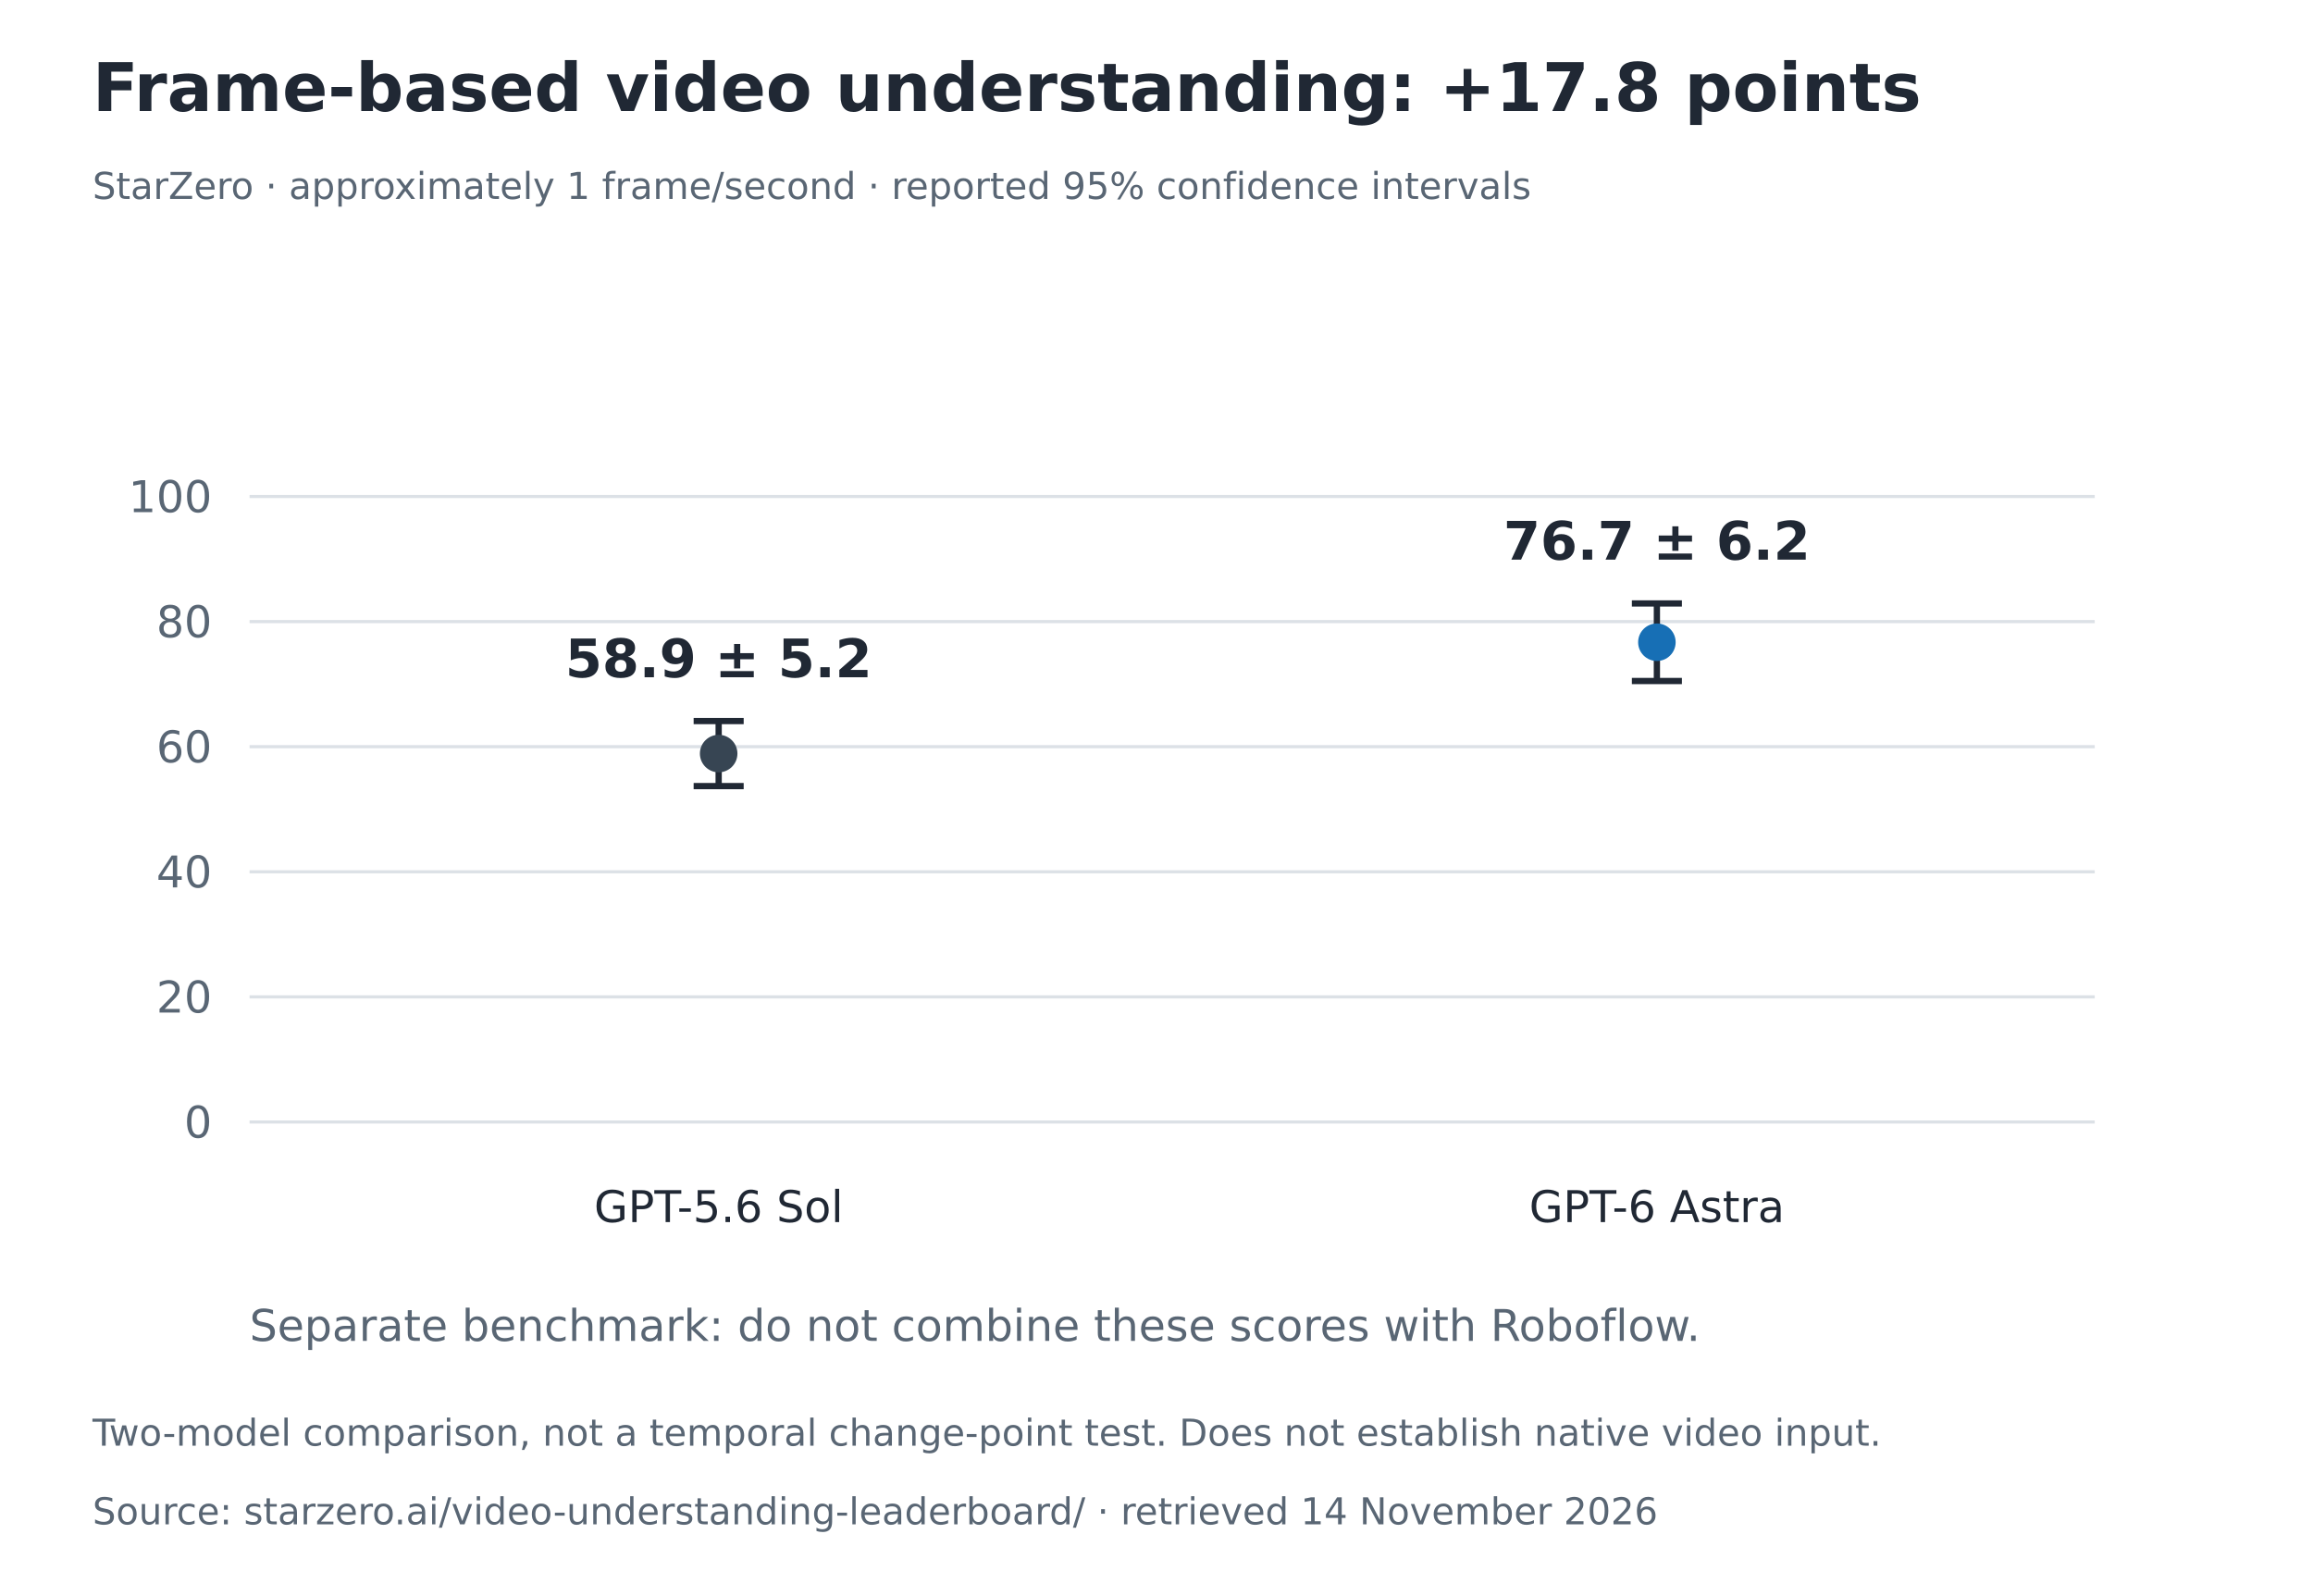
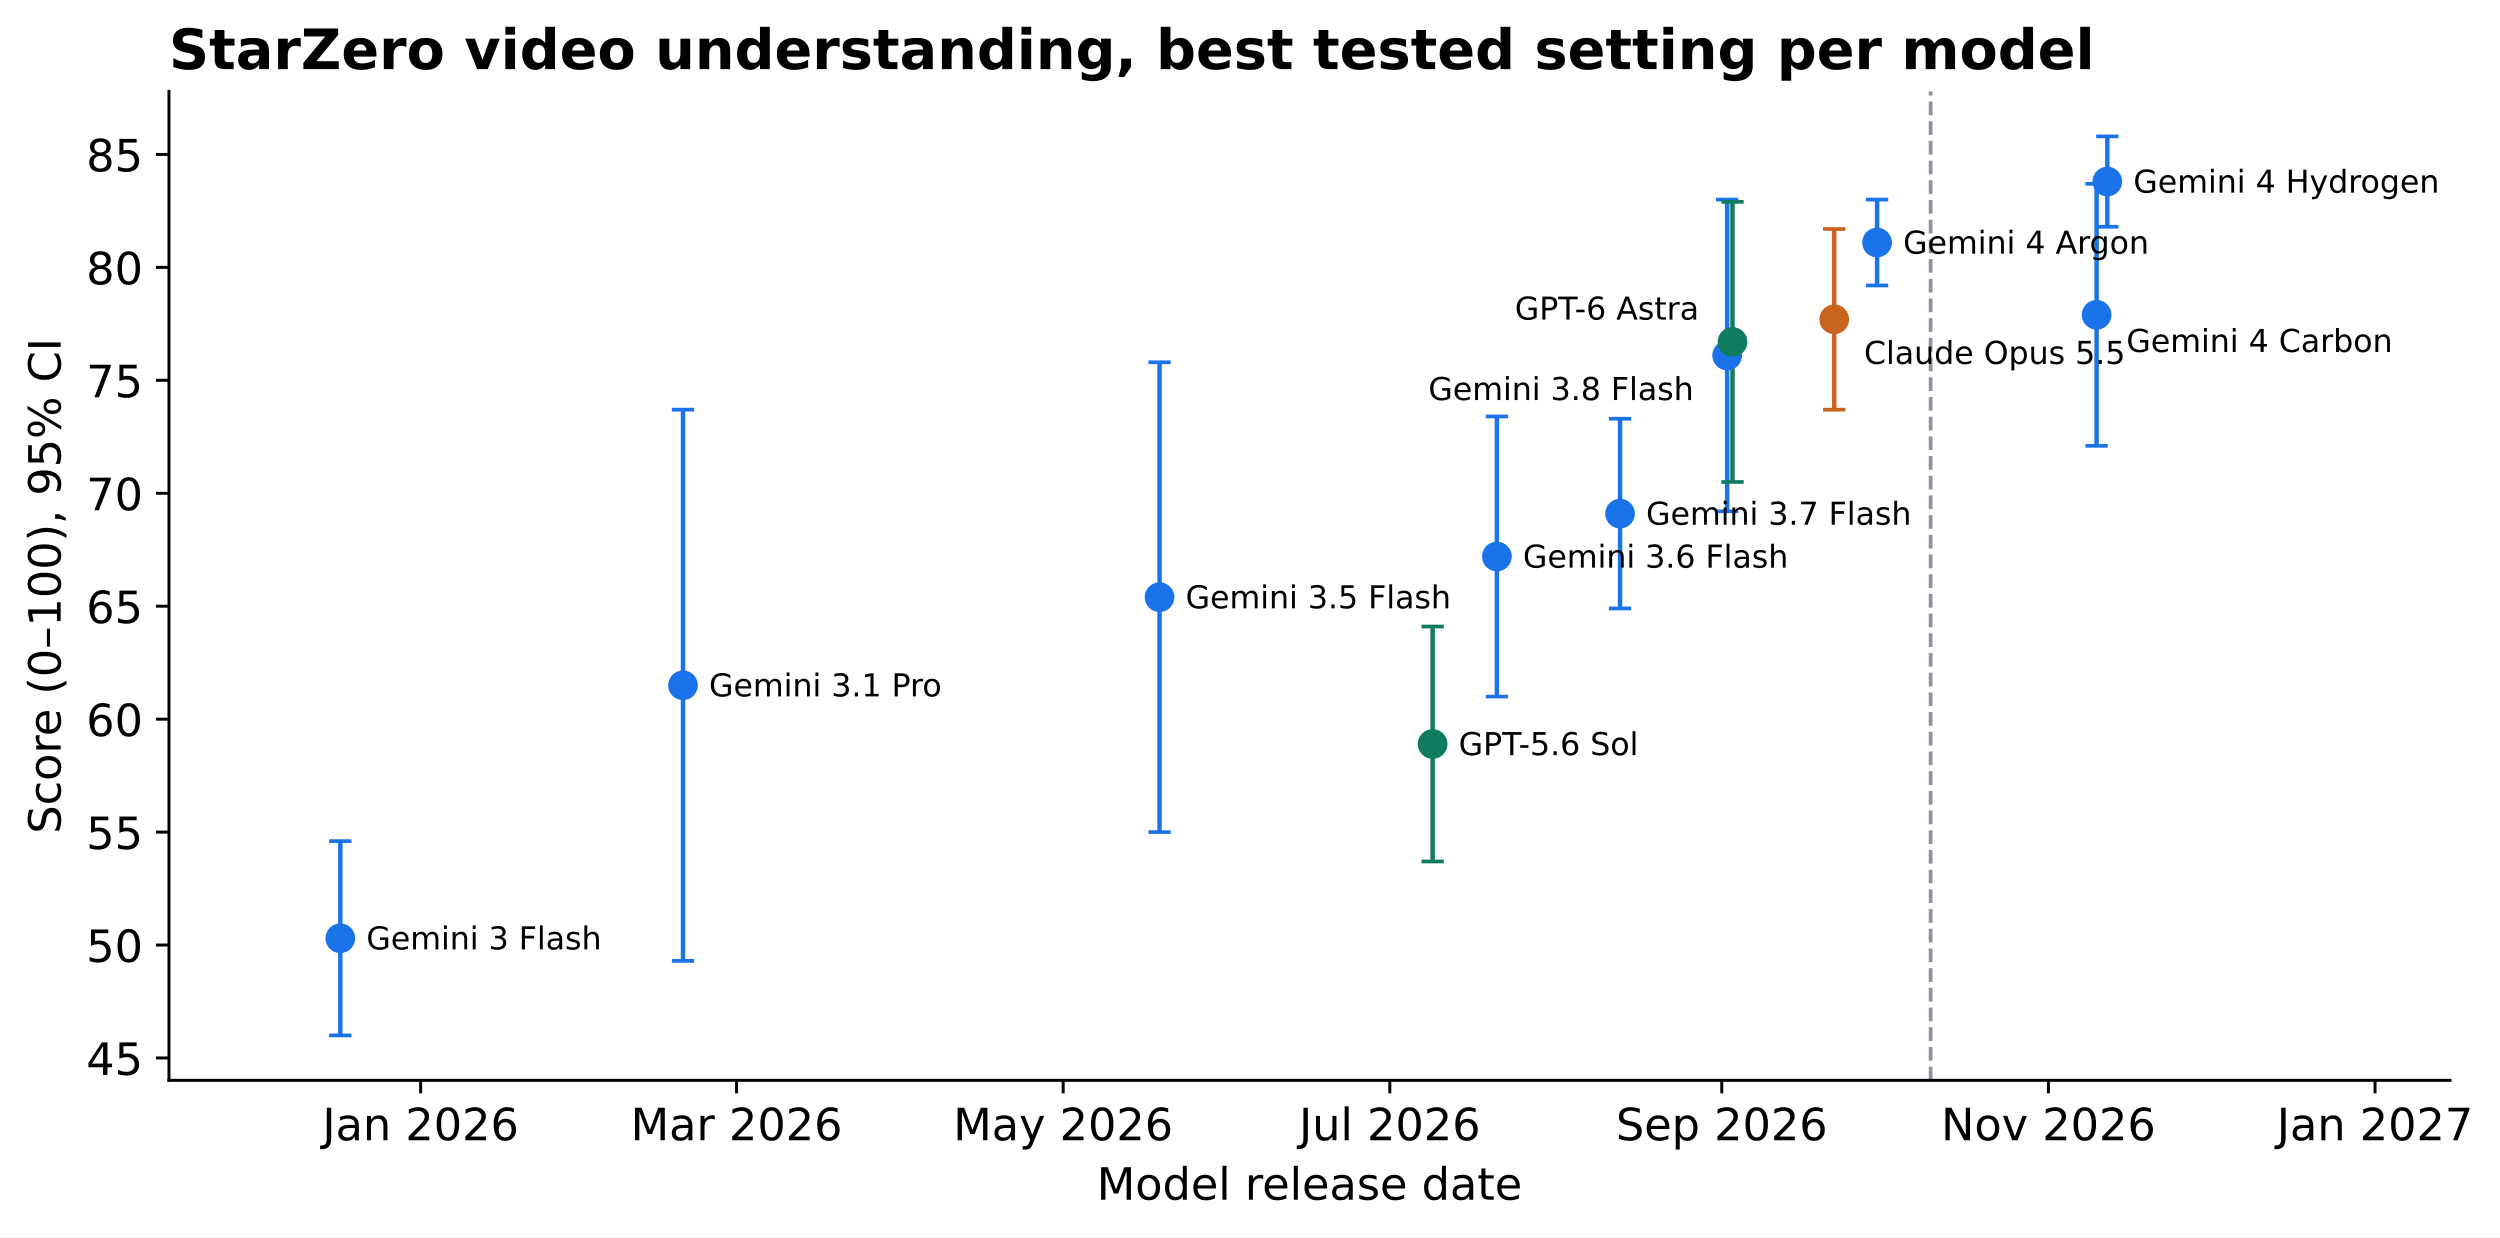
- <svg xmlns="http://www.w3.org/2000/svg" width="1000" height="690" viewBox="0 0 1000 690" role="img" aria-labelledby="title desc">
-   <rect width="1000" height="690" fill="white" />
-   <style>text{font-family:'DejaVu Sans',sans-serif;fill:#202834}.grid path{stroke:#dce1e6;fill:none}.guide{fill:none;stroke:#687580;stroke-width:1.7;stroke-dasharray:5 5}.tick{font-size:14px;fill:#596674}.model{font-size:14px}.val{font-size:17px;font-weight:bold;text-anchor:start}.dot{fill:#374553}.signal{fill:#176fb5}.heading{font-size:23px;font-weight:bold}.subtitle{font-size:16px;fill:#596674}.delta{font-size:16px}.video .val{text-anchor:middle}</style>
-   <text x="40" y="48" style="font-size:29px;font-weight:bold">Frame-based video understanding: +17.8 points</text>
-   <text x="40" y="86" class="subtitle">StarZero · approximately 1 frame/second · reported 95% confidence intervals</text>
-   <svg class="video" x="40" y="120" width="920" height="480" viewBox="0 0 680 355">
-     <g class="grid">
-       <path d="M50 270H640" />
-       <path d="M50 230H640" />
-       <path d="M50 190H640" />
-       <path d="M50 150H640" />
-       <path d="M50 110H640" />
-       <path d="M50 70H640" />
+ <svg xmlns="http://www.w3.org/2000/svg" xmlns:xlink="http://www.w3.org/1999/xlink" width="672.724pt" height="332.912pt" viewBox="0 0 672.724 332.912" version="1.1">
+   <defs>
+     <style type="text/css">*{stroke-linejoin: round; stroke-linecap: butt}</style>
+   </defs>
+   <g id="figure_1">
+     <g id="patch_1">
+       <path d="M 0 332.912  L 672.724 332.912  L 672.724 0  L 0 0  z " style="fill: #ffffff" />
    </g>
-     <text class="tick" x="38" y="275" text-anchor="end">0</text>
-     <text class="tick" x="38" y="235" text-anchor="end">20</text>
-     <text class="tick" x="38" y="195" text-anchor="end">40</text>
-     <text class="tick" x="38" y="155" text-anchor="end">60</text>
-     <text class="tick" x="38" y="115" text-anchor="end">80</text>
-     <text class="tick" x="38" y="75" text-anchor="end">100</text>
-     <path d="M200 162.6V141.8M192 162.6H208M192 141.8H208" style="stroke:#202834;stroke-width:2;fill:none" />
-     <circle class="dot" cx="200" cy="152.2" r="6" />
-     <text class="val" x="200" y="127.8" text-anchor="middle">58.9 ± 5.2</text>
-     <text class="model" x="200" y="302" text-anchor="middle">GPT-5.6 Sol</text>
-     <path d="M500 129V104.2M492 129H508M492 104.2H508" style="stroke:#202834;stroke-width:2;fill:none" />
-     <circle class="signal" cx="500" cy="116.6" r="6" />
-     <text class="val" x="500" y="90.2" text-anchor="middle">76.7 ± 6.2</text>
-     <text class="model" x="500" y="302" text-anchor="middle">GPT-6 Astra</text>
-     <text class="tick" x="50" y="340">Separate benchmark: do not combine these scores with Roboflow.</text>
-   </svg>
-   <text x="40" y="625" class="subtitle">Two-model comparison, not a temporal change-point test. Does not establish native video input.</text>
-   <text x="40" y="659" class="subtitle">Source: starzero.ai/video-understanding-leaderboard/ · retrieved 14 November 2026</text>
+     <g id="axes_1">
+       <g id="patch_2">
+         <path d="M 45.47 290.71  L 659.27 290.71  L 659.27 24.598  L 45.47 24.598  z " style="fill: #ffffff" />
+       </g>
+       <g id="matplotlib.axis_1">
+         <g id="xtick_1">
+           <g id="line2d_1">
+             <defs>
+               <path id="m010b1b29bf" d="M 0 0  L 0 3.5  " style="stroke: #000000; stroke-width: 0.8" />
+             </defs>
+             <g>
+               <use xlink:href="#m010b1b29bf" x="113.19" y="290.71" style="stroke: #000000; stroke-width: 0.8" />
+             </g>
+           </g>
+           <g id="text_1">
+             <text style="font-size: 12px; font-family: 'DejaVu Sans'; text-anchor: middle" x="113.19" y="306.827" transform="rotate(-0 113.1897 306.8268)">Jan 2026</text>
+           </g>
+         </g>
+         <g id="xtick_2">
+           <g id="line2d_2">
+             <g>
+               <use xlink:href="#m010b1b29bf" x="198.2" y="290.71" style="stroke: #000000; stroke-width: 0.8" />
+             </g>
+           </g>
+           <g id="text_2">
+             <text style="font-size: 12px; font-family: 'DejaVu Sans'; text-anchor: middle" x="198.2" y="306.827" transform="rotate(-0 198.1996 306.8268)">Mar 2026</text>
+           </g>
+         </g>
+         <g id="xtick_3">
+           <g id="line2d_3">
+             <g>
+               <use xlink:href="#m010b1b29bf" x="286.091" y="290.71" style="stroke: #000000; stroke-width: 0.8" />
+             </g>
+           </g>
+           <g id="text_3">
+             <text style="font-size: 12px; font-family: 'DejaVu Sans'; text-anchor: middle" x="286.091" y="306.827" transform="rotate(-0 286.0911 306.8268)">May 2026</text>
+           </g>
+         </g>
+         <g id="xtick_4">
+           <g id="line2d_4">
+             <g>
+               <use xlink:href="#m010b1b29bf" x="373.983" y="290.71" style="stroke: #000000; stroke-width: 0.8" />
+             </g>
+           </g>
+           <g id="text_4">
+             <text style="font-size: 12px; font-family: 'DejaVu Sans'; text-anchor: middle" x="373.983" y="306.828" transform="rotate(-0 373.9827 306.8278)">Jul 2026</text>
+           </g>
+         </g>
+         <g id="xtick_5">
+           <g id="line2d_5">
+             <g>
+               <use xlink:href="#m010b1b29bf" x="463.315" y="290.71" style="stroke: #000000; stroke-width: 0.8" />
+             </g>
+           </g>
+           <g id="text_5">
+             <text style="font-size: 12px; font-family: 'DejaVu Sans'; text-anchor: middle" x="463.315" y="306.827" transform="rotate(-0 463.3151 306.8268)">Sep 2026</text>
+           </g>
+         </g>
+         <g id="xtick_6">
+           <g id="line2d_6">
+             <g>
+               <use xlink:href="#m010b1b29bf" x="551.207" y="290.71" style="stroke: #000000; stroke-width: 0.8" />
+             </g>
+           </g>
+           <g id="text_6">
+             <text style="font-size: 12px; font-family: 'DejaVu Sans'; text-anchor: middle" x="551.207" y="306.827" transform="rotate(-0 551.2066 306.8268)">Nov 2026</text>
+           </g>
+         </g>
+         <g id="xtick_7">
+           <g id="line2d_7">
+             <g>
+               <use xlink:href="#m010b1b29bf" x="639.098" y="290.71" style="stroke: #000000; stroke-width: 0.8" />
+             </g>
+           </g>
+           <g id="text_7">
+             <text style="font-size: 12px; font-family: 'DejaVu Sans'; text-anchor: middle" x="639.098" y="306.827" transform="rotate(-0 639.0982 306.8268)">Jan 2027</text>
+           </g>
+         </g>
+         <g id="text_8">
+           <text style="font-size: 12px; font-family: 'DejaVu Sans'; text-anchor: middle" x="352.37" y="322.829" transform="rotate(-0 352.37 322.8287)">Model release date</text>
+         </g>
+       </g>
+       <g id="matplotlib.axis_2">
+         <g id="ytick_1">
+           <g id="line2d_8">
+             <defs>
+               <path id="m0d5a8bb887" d="M 0 0  L -3.5 0  " style="stroke: #000000; stroke-width: 0.8" />
+             </defs>
+             <g>
+               <use xlink:href="#m0d5a8bb887" x="45.47" y="284.692" style="stroke: #000000; stroke-width: 0.8" />
+             </g>
+           </g>
+           <g id="text_9">
+             <text style="font-size: 12px; font-family: 'DejaVu Sans'; text-anchor: end" x="38.47" y="289.251" transform="rotate(-0 38.47 289.2506)">45</text>
+           </g>
+         </g>
+         <g id="ytick_2">
+           <g id="line2d_9">
+             <g>
+               <use xlink:href="#m0d5a8bb887" x="45.47" y="254.3" style="stroke: #000000; stroke-width: 0.8" />
+             </g>
+           </g>
+           <g id="text_10">
+             <text style="font-size: 12px; font-family: 'DejaVu Sans'; text-anchor: end" x="38.47" y="258.859" transform="rotate(-0 38.47 258.8587)">50</text>
+           </g>
+         </g>
+         <g id="ytick_3">
+           <g id="line2d_10">
+             <g>
+               <use xlink:href="#m0d5a8bb887" x="45.47" y="223.908" style="stroke: #000000; stroke-width: 0.8" />
+             </g>
+           </g>
+           <g id="text_11">
+             <text style="font-size: 12px; font-family: 'DejaVu Sans'; text-anchor: end" x="38.47" y="228.467" transform="rotate(-0 38.47 228.4667)">55</text>
+           </g>
+         </g>
+         <g id="ytick_4">
+           <g id="line2d_11">
+             <g>
+               <use xlink:href="#m0d5a8bb887" x="45.47" y="193.516" style="stroke: #000000; stroke-width: 0.8" />
+             </g>
+           </g>
+           <g id="text_12">
+             <text style="font-size: 12px; font-family: 'DejaVu Sans'; text-anchor: end" x="38.47" y="198.075" transform="rotate(-0 38.47 198.0748)">60</text>
+           </g>
+         </g>
+         <g id="ytick_5">
+           <g id="line2d_12">
+             <g>
+               <use xlink:href="#m0d5a8bb887" x="45.47" y="163.124" style="stroke: #000000; stroke-width: 0.8" />
+             </g>
+           </g>
+           <g id="text_13">
+             <text style="font-size: 12px; font-family: 'DejaVu Sans'; text-anchor: end" x="38.47" y="167.683" transform="rotate(-0 38.47 167.6828)">65</text>
+           </g>
+         </g>
+         <g id="ytick_6">
+           <g id="line2d_13">
+             <g>
+               <use xlink:href="#m0d5a8bb887" x="45.47" y="132.732" style="stroke: #000000; stroke-width: 0.8" />
+             </g>
+           </g>
+           <g id="text_14">
+             <text style="font-size: 12px; font-family: 'DejaVu Sans'; text-anchor: end" x="38.47" y="137.291" transform="rotate(-0 38.47 137.2908)">70</text>
+           </g>
+         </g>
+         <g id="ytick_7">
+           <g id="line2d_14">
+             <g>
+               <use xlink:href="#m0d5a8bb887" x="45.47" y="102.34" style="stroke: #000000; stroke-width: 0.8" />
+             </g>
+           </g>
+           <g id="text_15">
+             <text style="font-size: 12px; font-family: 'DejaVu Sans'; text-anchor: end" x="38.47" y="106.899" transform="rotate(-0 38.47 106.8989)">75</text>
+           </g>
+         </g>
+         <g id="ytick_8">
+           <g id="line2d_15">
+             <g>
+               <use xlink:href="#m0d5a8bb887" x="45.47" y="71.948" style="stroke: #000000; stroke-width: 0.8" />
+             </g>
+           </g>
+           <g id="text_16">
+             <text style="font-size: 12px; font-family: 'DejaVu Sans'; text-anchor: end" x="38.47" y="76.507" transform="rotate(-0 38.47 76.50692)">80</text>
+           </g>
+         </g>
+         <g id="ytick_9">
+           <g id="line2d_16">
+             <g>
+               <use xlink:href="#m0d5a8bb887" x="45.47" y="41.556" style="stroke: #000000; stroke-width: 0.8" />
+             </g>
+           </g>
+           <g id="text_17">
+             <text style="font-size: 12px; font-family: 'DejaVu Sans'; text-anchor: end" x="38.47" y="46.115" transform="rotate(-0 38.47 46.11496)">85</text>
+           </g>
+         </g>
+         <g id="text_18">
+           <text style="font-size: 12px; font-family: 'DejaVu Sans'; text-anchor: middle" x="16.317" y="157.654" transform="rotate(-90 16.31719 157.6537)">Score (0–100), 95% CI</text>
+         </g>
+       </g>
+       <g id="LineCollection_1">
+         <path d="M 91.577 278.614  L 91.577 226.339  " clip-path="url(#ped478a1dee)" style="fill: none; stroke: #1a73e8; stroke-width: 1.2" />
+       </g>
+       <g id="line2d_17">
+         <defs>
+           <path id="m658a642972" d="M 3 0  L -3 -0  " style="stroke: #1a73e8" />
+         </defs>
+         <g clip-path="url(#ped478a1dee)">
+           <use xlink:href="#m658a642972" x="91.577" y="278.614" style="fill: #1a73e8; stroke: #1a73e8" />
+         </g>
+       </g>
+       <g id="line2d_18">
+         <g clip-path="url(#ped478a1dee)">
+           <use xlink:href="#m658a642972" x="91.577" y="226.339" style="fill: #1a73e8; stroke: #1a73e8" />
+         </g>
+       </g>
+       <g id="LineCollection_2">
+         <path d="M 183.791 258.555  L 183.791 110.242  " clip-path="url(#ped478a1dee)" style="fill: none; stroke: #1a73e8; stroke-width: 1.2" />
+       </g>
+       <g id="line2d_19">
+         <g clip-path="url(#ped478a1dee)">
+           <use xlink:href="#m658a642972" x="183.791" y="258.555" style="fill: #1a73e8; stroke: #1a73e8" />
+         </g>
+       </g>
+       <g id="line2d_20">
+         <g clip-path="url(#ped478a1dee)">
+           <use xlink:href="#m658a642972" x="183.791" y="110.242" style="fill: #1a73e8; stroke: #1a73e8" />
+         </g>
+       </g>
+       <g id="LineCollection_3">
+         <path d="M 312.026 223.908  L 312.026 97.478  " clip-path="url(#ped478a1dee)" style="fill: none; stroke: #1a73e8; stroke-width: 1.2" />
+       </g>
+       <g id="line2d_21">
+         <g clip-path="url(#ped478a1dee)">
+           <use xlink:href="#m658a642972" x="312.026" y="223.908" style="fill: #1a73e8; stroke: #1a73e8" />
+         </g>
+       </g>
+       <g id="line2d_22">
+         <g clip-path="url(#ped478a1dee)">
+           <use xlink:href="#m658a642972" x="312.026" y="97.478" style="fill: #1a73e8; stroke: #1a73e8" />
+         </g>
+       </g>
+       <g id="LineCollection_4">
+         <path d="M 385.509 231.81  L 385.509 168.595  " clip-path="url(#ped478a1dee)" style="fill: none; stroke: #0f7b5f; stroke-width: 1.2" />
+       </g>
+       <g id="line2d_23">
+         <defs>
+           <path id="ma34d20afec" d="M 3 0  L -3 -0  " style="stroke: #0f7b5f" />
+         </defs>
+         <g clip-path="url(#ped478a1dee)">
+           <use xlink:href="#ma34d20afec" x="385.509" y="231.81" style="fill: #0f7b5f; stroke: #0f7b5f" />
+         </g>
+       </g>
+       <g id="line2d_24">
+         <g clip-path="url(#ped478a1dee)">
+           <use xlink:href="#ma34d20afec" x="385.509" y="168.595" style="fill: #0f7b5f; stroke: #0f7b5f" />
+         </g>
+       </g>
+       <g id="LineCollection_5">
+         <path d="M 402.8 187.438  L 402.8 112.066  " clip-path="url(#ped478a1dee)" style="fill: none; stroke: #1a73e8; stroke-width: 1.2" />
+       </g>
+       <g id="line2d_25">
+         <g clip-path="url(#ped478a1dee)">
+           <use xlink:href="#m658a642972" x="402.8" y="187.438" style="fill: #1a73e8; stroke: #1a73e8" />
+         </g>
+       </g>
+       <g id="line2d_26">
+         <g clip-path="url(#ped478a1dee)">
+           <use xlink:href="#m658a642972" x="402.8" y="112.066" style="fill: #1a73e8; stroke: #1a73e8" />
+         </g>
+       </g>
+       <g id="LineCollection_6">
+         <path d="M 435.939 163.732  L 435.939 112.674  " clip-path="url(#ped478a1dee)" style="fill: none; stroke: #1a73e8; stroke-width: 1.2" />
+       </g>
+       <g id="line2d_27">
+         <g clip-path="url(#ped478a1dee)">
+           <use xlink:href="#m658a642972" x="435.939" y="163.732" style="fill: #1a73e8; stroke: #1a73e8" />
+         </g>
+       </g>
+       <g id="line2d_28">
+         <g clip-path="url(#ped478a1dee)">
+           <use xlink:href="#m658a642972" x="435.939" y="112.674" style="fill: #1a73e8; stroke: #1a73e8" />
+         </g>
+       </g>
+       <g id="LineCollection_7">
+         <path d="M 464.756 137.595  L 464.756 53.713  " clip-path="url(#ped478a1dee)" style="fill: none; stroke: #1a73e8; stroke-width: 1.2" />
+       </g>
+       <g id="line2d_29">
+         <g clip-path="url(#ped478a1dee)">
+           <use xlink:href="#m658a642972" x="464.756" y="137.595" style="fill: #1a73e8; stroke: #1a73e8" />
+         </g>
+       </g>
+       <g id="line2d_30">
+         <g clip-path="url(#ped478a1dee)">
+           <use xlink:href="#m658a642972" x="464.756" y="53.713" style="fill: #1a73e8; stroke: #1a73e8" />
+         </g>
+       </g>
+       <g id="LineCollection_8">
+         <path d="M 466.197 129.693  L 466.197 54.321  " clip-path="url(#ped478a1dee)" style="fill: none; stroke: #0f7b5f; stroke-width: 1.2" />
+       </g>
+       <g id="line2d_31">
+         <g clip-path="url(#ped478a1dee)">
+           <use xlink:href="#ma34d20afec" x="466.197" y="129.693" style="fill: #0f7b5f; stroke: #0f7b5f" />
+         </g>
+       </g>
+       <g id="line2d_32">
+         <g clip-path="url(#ped478a1dee)">
+           <use xlink:href="#ma34d20afec" x="466.197" y="54.321" style="fill: #0f7b5f; stroke: #0f7b5f" />
+         </g>
+       </g>
+       <g id="LineCollection_9">
+         <path d="M 493.573 110.242  L 493.573 61.615  " clip-path="url(#ped478a1dee)" style="fill: none; stroke: #c8641e; stroke-width: 1.2" />
+       </g>
+       <g id="line2d_33">
+         <defs>
+           <path id="m7c7fa5b7e6" d="M 3 0  L -3 -0  " style="stroke: #c8641e" />
+         </defs>
+         <g clip-path="url(#ped478a1dee)">
+           <use xlink:href="#m7c7fa5b7e6" x="493.573" y="110.242" style="fill: #c8641e; stroke: #c8641e" />
+         </g>
+       </g>
+       <g id="line2d_34">
+         <g clip-path="url(#ped478a1dee)">
+           <use xlink:href="#m7c7fa5b7e6" x="493.573" y="61.615" style="fill: #c8641e; stroke: #c8641e" />
+         </g>
+       </g>
+       <g id="LineCollection_10">
+         <path d="M 505.1 76.811  L 505.1 53.713  " clip-path="url(#ped478a1dee)" style="fill: none; stroke: #1a73e8; stroke-width: 1.2" />
+       </g>
+       <g id="line2d_35">
+         <g clip-path="url(#ped478a1dee)">
+           <use xlink:href="#m658a642972" x="505.1" y="76.811" style="fill: #1a73e8; stroke: #1a73e8" />
+         </g>
+       </g>
+       <g id="line2d_36">
+         <g clip-path="url(#ped478a1dee)">
+           <use xlink:href="#m658a642972" x="505.1" y="53.713" style="fill: #1a73e8; stroke: #1a73e8" />
+         </g>
+       </g>
+       <g id="LineCollection_11">
+         <path d="M 564.174 119.968  L 564.174 49.458  " clip-path="url(#ped478a1dee)" style="fill: none; stroke: #1a73e8; stroke-width: 1.2" />
+       </g>
+       <g id="line2d_37">
+         <g clip-path="url(#ped478a1dee)">
+           <use xlink:href="#m658a642972" x="564.174" y="119.968" style="fill: #1a73e8; stroke: #1a73e8" />
+         </g>
+       </g>
+       <g id="line2d_38">
+         <g clip-path="url(#ped478a1dee)">
+           <use xlink:href="#m658a642972" x="564.174" y="49.458" style="fill: #1a73e8; stroke: #1a73e8" />
+         </g>
+       </g>
+       <g id="LineCollection_12">
+         <path d="M 567.056 61.007  L 567.056 36.694  " clip-path="url(#ped478a1dee)" style="fill: none; stroke: #1a73e8; stroke-width: 1.2" />
+       </g>
+       <g id="line2d_39">
+         <g clip-path="url(#ped478a1dee)">
+           <use xlink:href="#m658a642972" x="567.056" y="61.007" style="fill: #1a73e8; stroke: #1a73e8" />
+         </g>
+       </g>
+       <g id="line2d_40">
+         <g clip-path="url(#ped478a1dee)">
+           <use xlink:href="#m658a642972" x="567.056" y="36.694" style="fill: #1a73e8; stroke: #1a73e8" />
+         </g>
+       </g>
+       <g id="line2d_41">
+         <path d="M 519.508 290.71  L 519.508 24.598  " clip-path="url(#ped478a1dee)" style="fill: none; stroke-dasharray: 3.7,1.6; stroke-dashoffset: 0; stroke: #8a949e" />
+       </g>
+       <g id="line2d_42">
+         <defs>
+           <path id="m06978e6756" d="M 0 3.5  C 0.928 3.5 1.819 3.131 2.475 2.475  C 3.131 1.819 3.5 0.928 3.5 0  C 3.5 -0.928 3.131 -1.819 2.475 -2.475  C 1.819 -3.131 0.928 -3.5 0 -3.5  C -0.928 -3.5 -1.819 -3.131 -2.475 -2.475  C -3.131 -1.819 -3.5 -0.928 -3.5 0  C -3.5 0.928 -3.131 1.819 -2.475 2.475  C -1.819 3.131 -0.928 3.5 0 3.5  z " style="stroke: #1a73e8" />
+         </defs>
+         <g clip-path="url(#ped478a1dee)">
+           <use xlink:href="#m06978e6756" x="91.577" y="252.477" style="fill: #1a73e8; stroke: #1a73e8" />
+         </g>
+       </g>
+       <g id="line2d_43">
+         <g clip-path="url(#ped478a1dee)">
+           <use xlink:href="#m06978e6756" x="183.791" y="184.399" style="fill: #1a73e8; stroke: #1a73e8" />
+         </g>
+       </g>
+       <g id="line2d_44">
+         <g clip-path="url(#ped478a1dee)">
+           <use xlink:href="#m06978e6756" x="312.026" y="160.693" style="fill: #1a73e8; stroke: #1a73e8" />
+         </g>
+       </g>
+       <g id="line2d_45">
+         <defs>
+           <path id="m134cbb0b80" d="M 0 3.5  C 0.928 3.5 1.819 3.131 2.475 2.475  C 3.131 1.819 3.5 0.928 3.5 0  C 3.5 -0.928 3.131 -1.819 2.475 -2.475  C 1.819 -3.131 0.928 -3.5 0 -3.5  C -0.928 -3.5 -1.819 -3.131 -2.475 -2.475  C -3.131 -1.819 -3.5 -0.928 -3.5 0  C -3.5 0.928 -3.131 1.819 -2.475 2.475  C -1.819 3.131 -0.928 3.5 0 3.5  z " style="stroke: #0f7b5f" />
+         </defs>
+         <g clip-path="url(#ped478a1dee)">
+           <use xlink:href="#m134cbb0b80" x="385.509" y="200.202" style="fill: #0f7b5f; stroke: #0f7b5f" />
+         </g>
+       </g>
+       <g id="line2d_46">
+         <g clip-path="url(#ped478a1dee)">
+           <use xlink:href="#m06978e6756" x="402.8" y="149.752" style="fill: #1a73e8; stroke: #1a73e8" />
+         </g>
+       </g>
+       <g id="line2d_47">
+         <g clip-path="url(#ped478a1dee)">
+           <use xlink:href="#m06978e6756" x="435.939" y="138.203" style="fill: #1a73e8; stroke: #1a73e8" />
+         </g>
+       </g>
+       <g id="line2d_48">
+         <g clip-path="url(#ped478a1dee)">
+           <use xlink:href="#m06978e6756" x="464.756" y="95.654" style="fill: #1a73e8; stroke: #1a73e8" />
+         </g>
+       </g>
+       <g id="line2d_49">
+         <g clip-path="url(#ped478a1dee)">
+           <use xlink:href="#m134cbb0b80" x="466.197" y="92.007" style="fill: #0f7b5f; stroke: #0f7b5f" />
+         </g>
+       </g>
+       <g id="line2d_50">
+         <defs>
+           <path id="m782f8a13bc" d="M 0 3.5  C 0.928 3.5 1.819 3.131 2.475 2.475  C 3.131 1.819 3.5 0.928 3.5 0  C 3.5 -0.928 3.131 -1.819 2.475 -2.475  C 1.819 -3.131 0.928 -3.5 0 -3.5  C -0.928 -3.5 -1.819 -3.131 -2.475 -2.475  C -3.131 -1.819 -3.5 -0.928 -3.5 0  C -3.5 0.928 -3.131 1.819 -2.475 2.475  C -1.819 3.131 -0.928 3.5 0 3.5  z " style="stroke: #c8641e" />
+         </defs>
+         <g clip-path="url(#ped478a1dee)">
+           <use xlink:href="#m782f8a13bc" x="493.573" y="85.929" style="fill: #c8641e; stroke: #c8641e" />
+         </g>
+       </g>
+       <g id="line2d_51">
+         <g clip-path="url(#ped478a1dee)">
+           <use xlink:href="#m06978e6756" x="505.1" y="65.262" style="fill: #1a73e8; stroke: #1a73e8" />
+         </g>
+       </g>
+       <g id="line2d_52">
+         <g clip-path="url(#ped478a1dee)">
+           <use xlink:href="#m06978e6756" x="564.174" y="84.713" style="fill: #1a73e8; stroke: #1a73e8" />
+         </g>
+       </g>
+       <g id="line2d_53">
+         <g clip-path="url(#ped478a1dee)">
+           <use xlink:href="#m06978e6756" x="567.056" y="48.85" style="fill: #1a73e8; stroke: #1a73e8" />
+         </g>
+       </g>
+       <g id="patch_3">
+         <path d="M 45.47 290.71  L 45.47 24.598  " style="fill: none; stroke: #000000; stroke-width: 0.8; stroke-linejoin: miter; stroke-linecap: square" />
+       </g>
+       <g id="patch_4">
+         <path d="M 45.47 290.71  L 659.27 290.71  " style="fill: none; stroke: #000000; stroke-width: 0.8; stroke-linejoin: miter; stroke-linecap: square" />
+       </g>
+       <g id="text_19">
+         <text style="font-size: 8.5px; font-family: 'DejaVu Sans'; text-anchor: start" x="98.577" y="255.477" transform="rotate(-0 98.57704 255.4766)">Gemini 3 Flash</text>
+       </g>
+       <g id="text_20">
+         <text style="font-size: 8.5px; font-family: 'DejaVu Sans'; text-anchor: start" x="190.791" y="187.399" transform="rotate(-0 190.7911 187.3986)">Gemini 3.1 Pro</text>
+       </g>
+       <g id="text_21">
+         <text style="font-size: 8.5px; font-family: 'DejaVu Sans'; text-anchor: start" x="319.026" y="163.693" transform="rotate(-0 319.0263 163.6929)">Gemini 3.5 Flash</text>
+       </g>
+       <g id="text_22">
+         <text style="font-size: 8.5px; font-family: 'DejaVu Sans'; text-anchor: start" x="392.509" y="203.202" transform="rotate(-0 392.5094 203.2024)">GPT-5.6 Sol</text>
+       </g>
+       <g id="text_23">
+         <text style="font-size: 8.5px; font-family: 'DejaVu Sans'; text-anchor: start" x="409.8" y="152.752" transform="rotate(-0 409.7996 152.7517)">Gemini 3.6 Flash</text>
+       </g>
+       <g id="text_24">
+         <text style="font-size: 8.5px; font-family: 'DejaVu Sans'; text-anchor: start" x="442.939" y="141.203" transform="rotate(-0 442.939 141.2028)">Gemini 3.7 Flash</text>
+       </g>
+       <g id="text_25">
+         <text style="font-size: 8.5px; font-family: 'DejaVu Sans'; text-anchor: end" x="455.756" y="107.654" transform="rotate(-0 455.7559 107.6541)">Gemini 3.8 Flash</text>
+       </g>
+       <g id="text_26">
+         <text style="font-size: 8.5px; font-family: 'DejaVu Sans'; text-anchor: end" x="457.197" y="86.007" transform="rotate(-0 457.1968 86.00702)">GPT-6 Astra</text>
+       </g>
+       <g id="text_27">
+         <text style="font-size: 8.5px; font-family: 'DejaVu Sans'; text-anchor: start" x="501.573" y="97.929" transform="rotate(-0 501.5728 97.92863)">Claude Opus 5.5</text>
+       </g>
+       <g id="text_28">
+         <text style="font-size: 8.5px; font-family: 'DejaVu Sans'; text-anchor: start" x="512.1" y="68.262" transform="rotate(-0 512.0996 68.2621)">Gemini 4 Argon</text>
+       </g>
+       <g id="text_29">
+         <text style="font-size: 8.5px; font-family: 'DejaVu Sans'; text-anchor: start" x="572.174" y="94.713" transform="rotate(-0 572.1742 94.71295)">Gemini 4 Carbon</text>
+       </g>
+       <g id="text_30">
+         <text style="font-size: 8.5px; font-family: 'DejaVu Sans'; text-anchor: start" x="574.056" y="51.85" transform="rotate(-0 574.0559 51.85044)">Gemini 4 Hydrogen</text>
+       </g>
+       <g id="text_31">
+         <text style="font-weight: 700; font-size: 15px; font-family: 'DejaVu Sans'; text-anchor: start" x="45.47" y="18.598" transform="rotate(-0 45.47 18.59766)">StarZero video understanding, best tested setting per model</text>
+       </g>
+     </g>
+   </g>
+   <defs>
+     <clipPath id="ped478a1dee">
+       <rect x="45.47" y="24.598" width="613.8" height="266.112" />
+     </clipPath>
+   </defs>
</svg>
